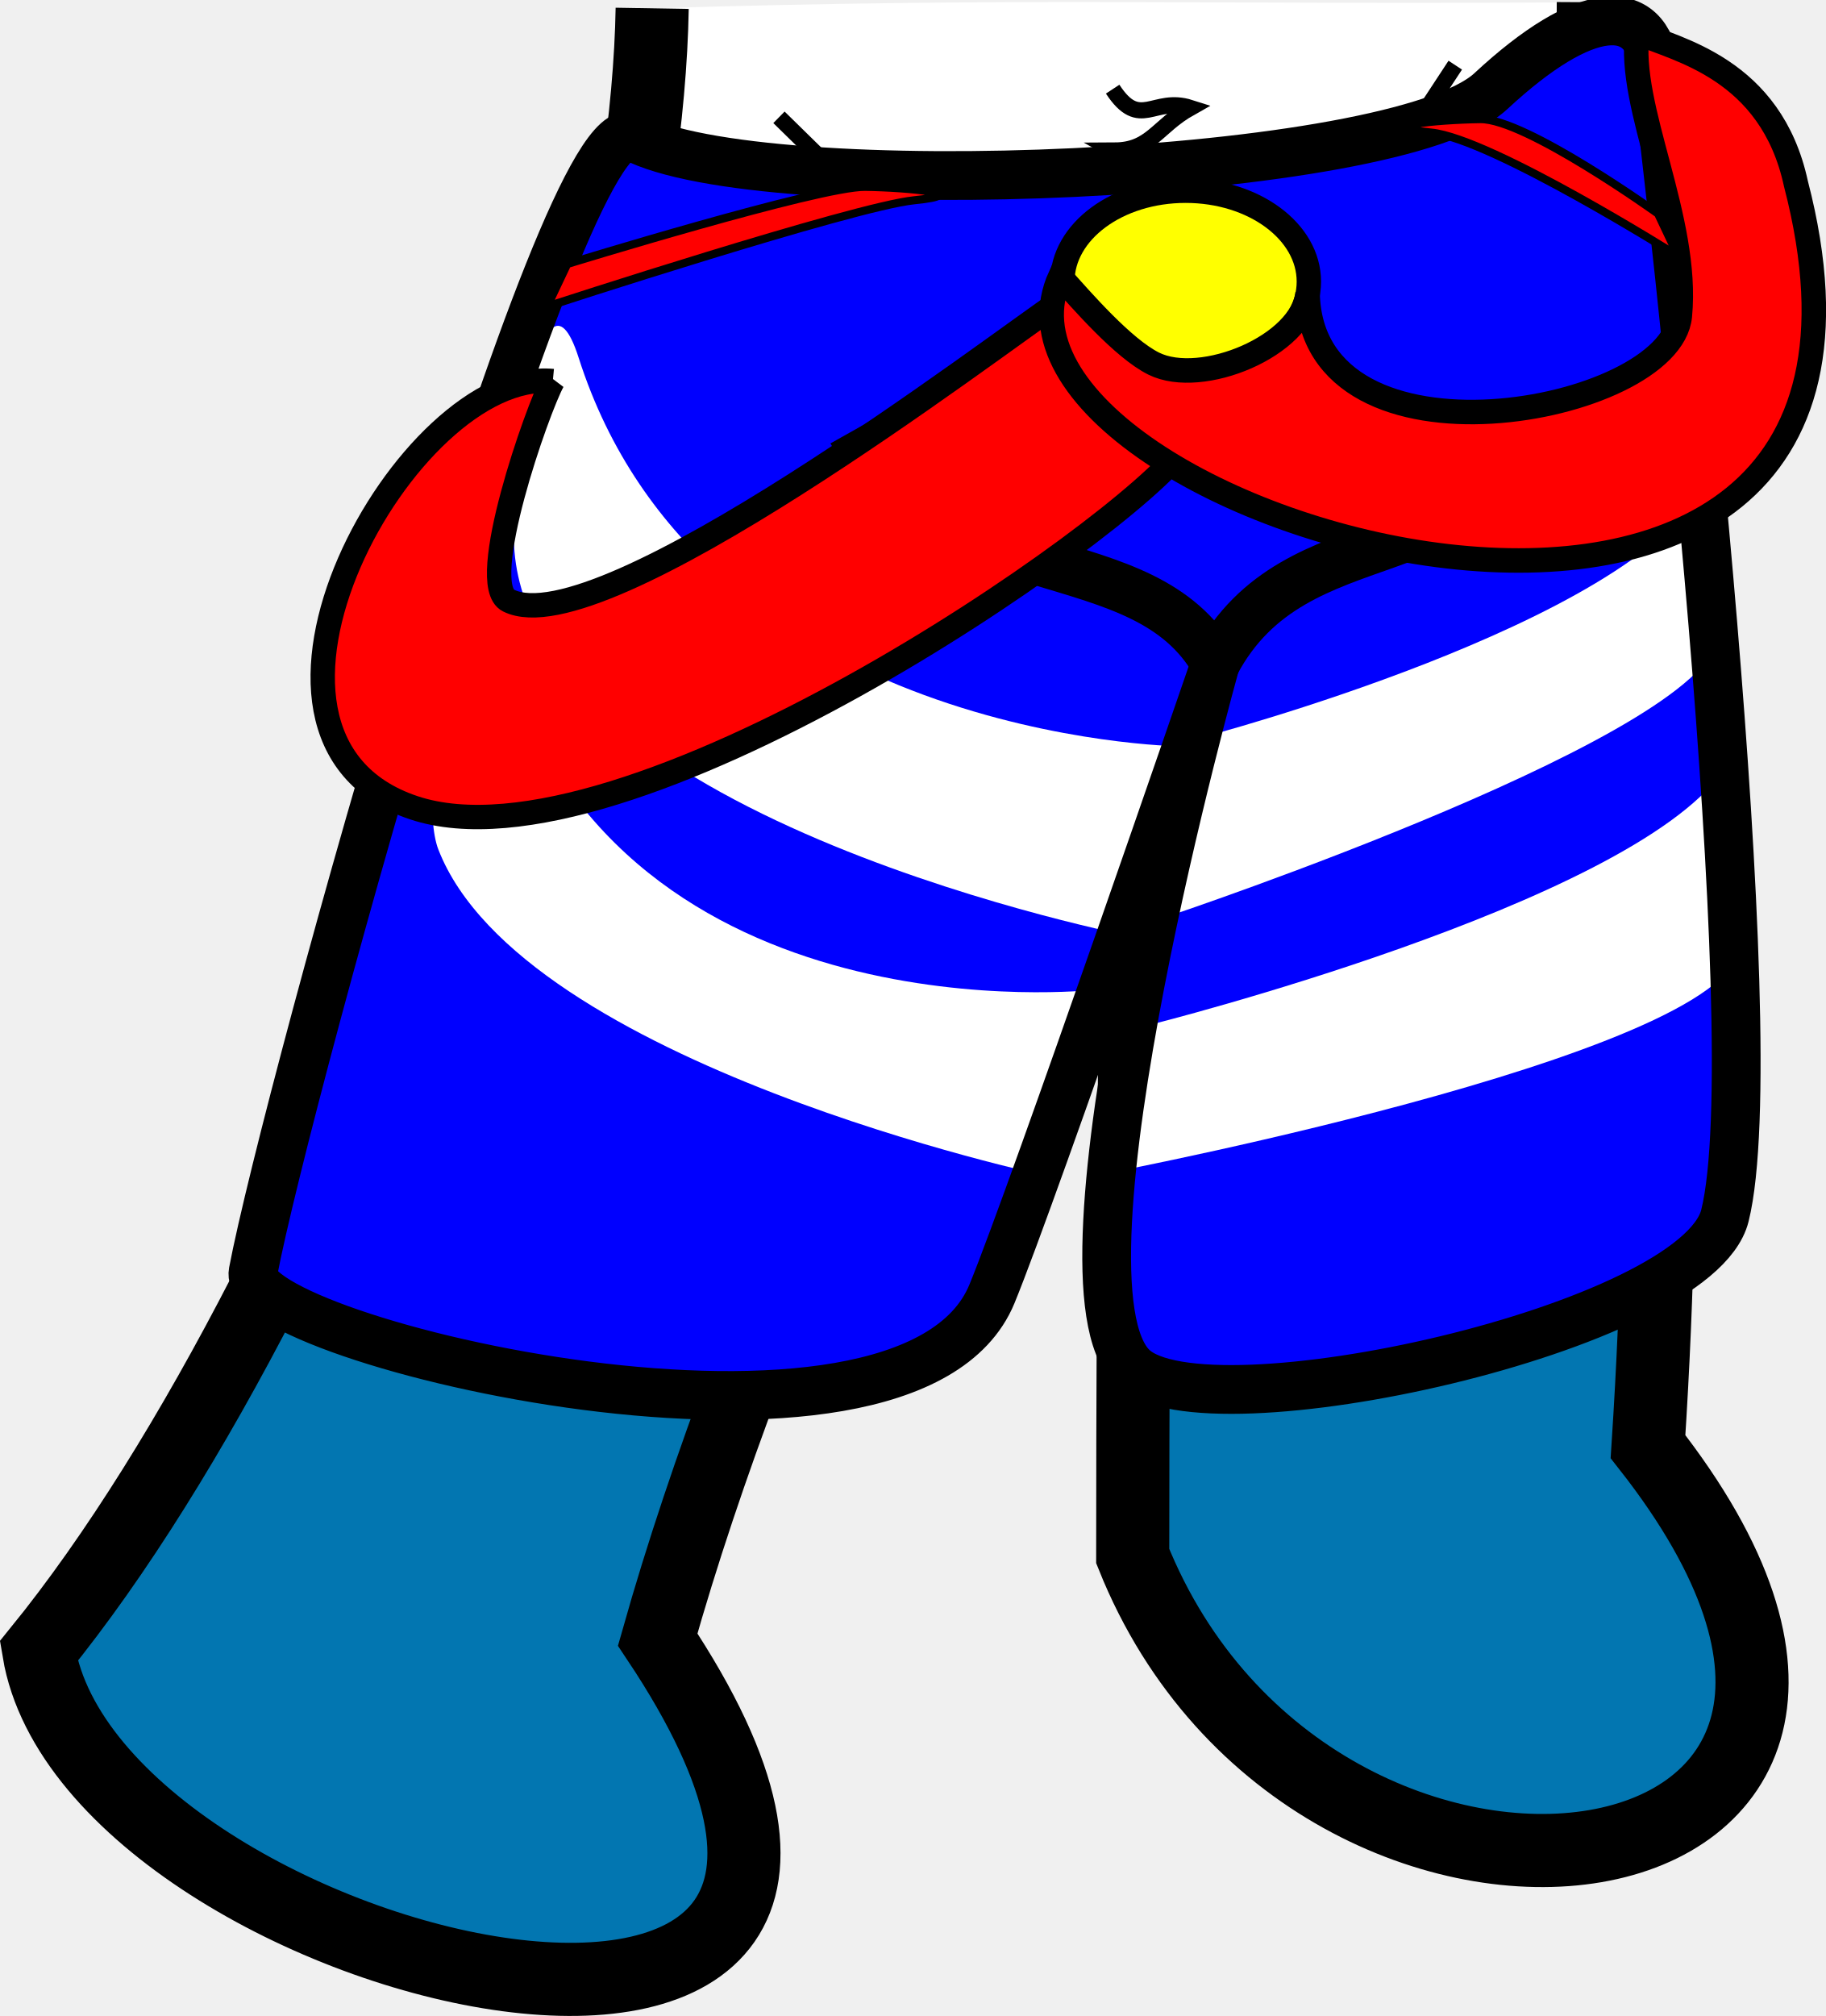
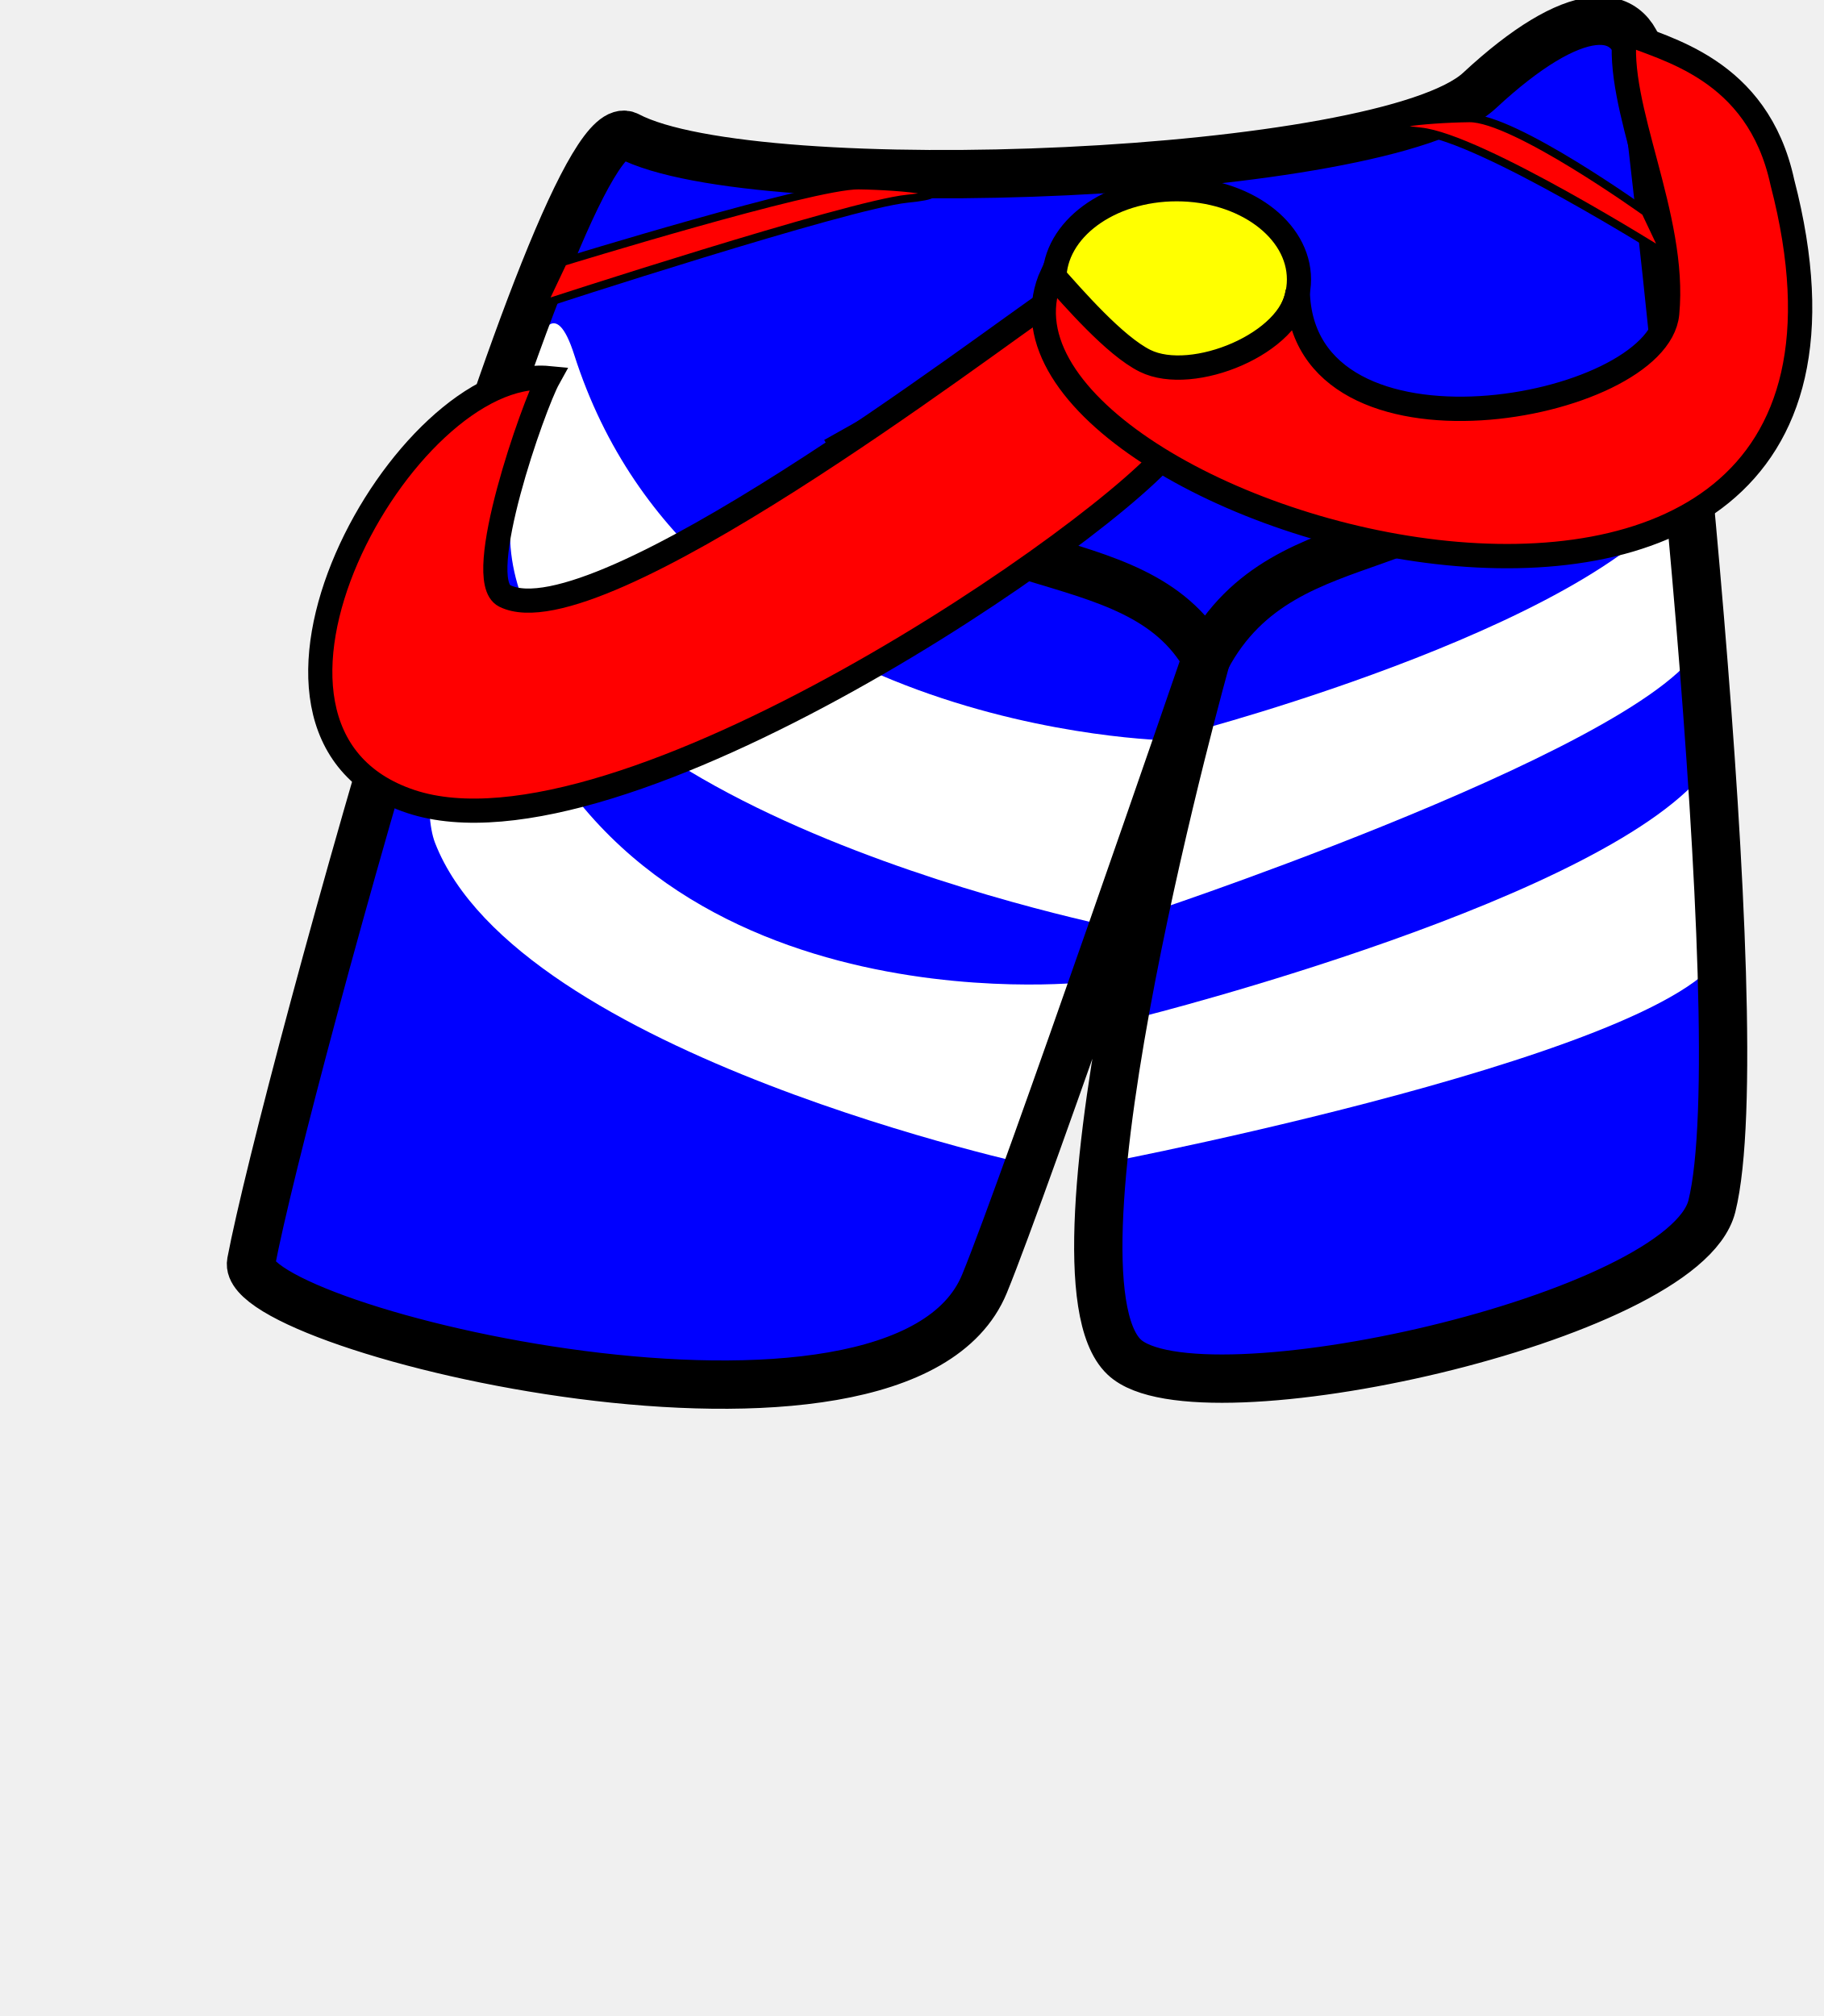
- <svg xmlns="http://www.w3.org/2000/svg" version="1.1" id="svg815" width="113.258" height="125.019" viewBox="0 0 113.258 125.019">
-   <defs id="defs819" />
-   <g id="layer1" transform="translate(7.65905,-5.423345)" style="display:inline">
-     <path id="path831-5" d="m 91.174,5.563 c 0.468,35.944 6.031,49.145 3.393,89.571 22.636,28.809 -20.659,34.988 -31.964,6.786 0,-18.696 0.232,-40.852 0.179,-59.464 C 51.247,59.757 39.077,86.078 33.138,107.098 56.068,141.493 -1.915,127.925 -5.255,107.813 13.981,84.138 30.489,35.573 32.796,5.939 56.133,5.243 65.84,5.729 91.174,5.563 Z" style="opacity:1;fill:#ffffff;fill-opacity:1;stroke:none;stroke-width:4.535;stroke-linecap:butt;stroke-linejoin:miter;stroke-miterlimit:4;stroke-dasharray:none;stroke-opacity:1" />
-     <path id="path857" d="m 30.674,8.17 c -1.994,9.575 24.365,24.614 33.714,30.179 17.921,-5.864 26.669,-15.93 28.75,-28.929 2.081,-12.998 1.429,85.714 1.429,85.714 0,0 10.125,16 2.143,21.786 -7.982,5.786 -28.869,-0.796 -34.107,-15 -5.239,-14.204 1.786,-63.571 1.786,-63.571 l -31.25,68.75 c 0,0 10.613,15.787 1.25,21.786 -9.363,5.998 -44.611,-14.148 -39.643,-21.071 12.329,-17.181 31.25,-69.375 31.25,-69.375 0,0 6.673,-39.842 4.679,-30.268 z" style="fill:#0276b1;fill-opacity:1;stroke:none;stroke-width:1px;stroke-linecap:butt;stroke-linejoin:miter;stroke-opacity:1" />
-     <path id="path831" d="m 91.174,5.563 c -0.193,34.605 6.031,49.145 3.393,89.571 22.636,28.809 -20.659,34.988 -31.964,6.786 0,-18.696 0.232,-40.852 0.179,-59.464 C 51.247,59.757 39.077,86.078 33.138,107.098 56.068,141.493 -1.915,127.925 -5.255,107.813 13.981,84.138 32.364,32.091 32.796,5.939" style="display:inline;opacity:1;fill:none;fill-opacity:1;stroke:#000000;stroke-width:4.535;stroke-linecap:butt;stroke-linejoin:miter;stroke-miterlimit:4;stroke-dasharray:none;stroke-opacity:1" />
-     <path style="fill:none;stroke:#000000;stroke-width:1px;stroke-linecap:butt;stroke-linejoin:miter;stroke-opacity:1" d="m 40.66,12.698 10.096,9.899" id="path3894" />
-     <path style="fill:none;stroke:#000000;stroke-width:1px;stroke-linecap:butt;stroke-linejoin:miter;stroke-opacity:1" d="M 82.611,9.464 76.24,19.167" id="path3896" />
-     <path style="fill:none;stroke:#000000;stroke-width:1px;stroke-linecap:butt;stroke-linejoin:miter;stroke-opacity:1" d="m 61.359,10.952 c 1.695,2.584 2.534,0.428 4.816,1.158 -2.056,1.155 -2.442,2.637 -4.705,2.647 1.779,0.993 0.358,3.842 1.957,4.771 -2.474,1.155 -1.926,-1.412 -4.432,-1.654" id="path3900" />
+ <svg xmlns="http://www.w3.org/2000/svg" width="100%" height="100%" viewBox="0 0 114 126" version="1.1" xml:space="preserve" style="fill-rule:evenodd;clip-rule:evenodd;">
+   <g id="Color" transform="matrix(1,0,0,1,7.05509,-3.89859)">
+     <path id="path842-9" d="M32.974,11.893C27.892,8.865 10.439,71.859 8.349,82.883C7.552,87.083 49.214,96.918 54.475,84.139C57.047,77.891 68.337,45.05 68.337,45.05C68.337,45.05 57.612,83.404 63.208,88.713C67.736,93.009 98.191,86.297 99.941,79.287C102.661,68.387 96.654,16.078 95.644,8.178C95.385,6.157 92.506,3.776 91.201,5.342C81.346,17.164 40.067,16.118 32.974,11.893Z" style="fill:rgb(0,0,255);fill-rule:nonzero;" />
+     <path id="path854" d="M28.836,26.075C36.396,49.741 66.038,50.177 66.038,50.177L63.334,62.007C63.334,62.007 26.277,54.854 24.858,38.101C24.501,33.894 26.495,18.748 28.836,26.075Z" style="fill:white;fill-rule:nonzero;" />
+     <path id="path854-2" d="M24.254,44.834C31.814,68.5 60.77,65.285 60.77,65.285L57.928,76.838C57.928,76.838 25.318,69.903 20.138,56.583C18.634,52.715 21.914,37.507 24.254,44.834Z" style="fill:white;fill-rule:nonzero;" />
+     <path id="path938" d="M67.505,49.624C67.505,49.624 94.186,42.626 98.693,33.96C100.643,30.212 99.28,38.435 99.525,43.109C99.843,49.198 65.426,60.713 65.426,60.713L67.505,49.624Z" style="fill:white;fill-rule:nonzero;" />
+     <path id="path938-9" d="M64.332,67.436C64.332,67.436 93.844,60.031 99.777,51.772C102.246,48.336 99.578,57.87 100.779,62.03C102.725,68.77 61.97,76.584 61.97,76.584L64.332,67.436Z" style="fill:white;fill-rule:nonzero;" />
  </g>
-   <g id="layer3" transform="translate(7.055088,-3.898593)">
-     <path style="opacity:1;fill:#0000ff;fill-opacity:1;stroke:none;stroke-width:2.646;stroke-linecap:butt;stroke-linejoin:miter;stroke-miterlimit:4;stroke-dasharray:none;stroke-opacity:1" d="M 32.974,11.893 C 27.892,8.865 10.439,71.859 8.349,82.883 c -0.797,4.2 40.865,14.035 46.126,1.256 2.572,-6.247 13.861,-39.089 13.861,-39.089 0,0 -10.724,38.354 -5.129,43.663 4.528,4.296 34.983,-2.416 36.733,-9.426 C 102.661,68.387 96.654,16.078 95.644,8.178 95.385,6.157 92.506,3.776 91.201,5.342 81.346,17.164 40.067,16.118 32.974,11.893 Z" id="path842-9" />
-     <path style="fill:#ffffff;stroke:none;stroke-width:1px;stroke-linecap:butt;stroke-linejoin:miter;stroke-opacity:1" d="m 28.836,26.075 c 7.56,23.666 37.202,24.102 37.202,24.102 l -2.704,11.83 c 0,0 -37.056,-7.153 -38.476,-23.906 -0.357,-4.207 1.638,-19.353 3.978,-12.026 z" id="path854" />
-     <path style="fill:#ffffff;stroke:none;stroke-width:1px;stroke-linecap:butt;stroke-linejoin:miter;stroke-opacity:1" d="m 24.254,44.834 c 7.56,23.666 36.516,20.451 36.516,20.451 l -2.842,11.553 c 0,0 -32.61,-6.935 -37.79,-20.255 -1.504,-3.868 1.776,-19.076 4.117,-11.749 z" id="path854-2" />
-     <path style="fill:#ffffff;fill-opacity:1;stroke:none;stroke-width:1px;stroke-linecap:butt;stroke-linejoin:miter;stroke-opacity:1" d="m 67.505,49.624 c 0,0 26.681,-6.998 31.188,-15.663 1.95,-3.748 0.587,4.475 0.832,9.149 0.318,6.089 -34.099,17.604 -34.099,17.604 z" id="path938" />
-     <path style="fill:#ffffff;fill-opacity:1;stroke:none;stroke-width:1.066px;stroke-linecap:butt;stroke-linejoin:miter;stroke-opacity:1" d="m 64.332,67.436 c 0,0 29.511,-7.404 35.445,-15.663 2.469,-3.436 -0.199,6.098 1.002,10.257 1.946,6.741 -38.81,14.554 -38.81,14.554 z" id="path938-9" />
-   </g>
-   <g id="layer2" style="display:inline" transform="translate(7.055088,-3.898593)">
-     <path style="fill:none;stroke:#000000;stroke-width:3.024;stroke-linecap:butt;stroke-linejoin:miter;stroke-miterlimit:4;stroke-dasharray:none;stroke-opacity:1" d="M 32.19,12.383 C 27.815,10.066 10.733,71.761 8.643,82.785 7.846,86.985 49.214,96.918 54.475,84.139 57.047,77.891 68.337,45.05 68.337,45.05 c 0,0 -10.724,38.354 -5.129,43.663 4.528,4.296 34.983,-2.416 36.733,-9.426 C 102.661,68.387 96.664,16.077 95.644,8.178 95.091,3.903 91.286,4.104 85.418,9.556 79.55,15.008 40.166,16.606 32.19,12.383 Z" id="path842" />
-     <ellipse style="opacity:1;fill:#ffff00;fill-opacity:1;stroke:#000000;stroke-width:1.512;stroke-miterlimit:4;stroke-dasharray:none;stroke-opacity:1" id="path852" cx="66.489" cy="21.362" rx="7.645" ry="5.636" />
-     <path id="path1467" d="m 45.775,30.657 c 5.766,10.262 18.111,6.487 22.562,14.393 5.019,-9.487 16.747,-5.016 19.389,-15.569" style="fill:none;stroke:#000000;stroke-width:3.024;stroke-linecap:butt;stroke-linejoin:miter;stroke-miterlimit:4;stroke-dasharray:none;stroke-opacity:1" />
-     <path style="fill:#ff0000;fill-opacity:1;stroke:#000000;stroke-width:1.512;stroke-linecap:butt;stroke-linejoin:miter;stroke-miterlimit:4;stroke-dasharray:none;stroke-opacity:1" d="M 27.235,27.528 C 18.253,26.666 5.432,49.597 18.615,53.991 c 12.992,4.331 43.946,-17.068 47.741,-22.316 -1.836,-2.596 -5.694,-6.647 -7.762,-9.01 -3.876,2.6 -28.366,21.345 -34.105,18.475 -2.028,-1.014 1.807,-11.921 2.747,-13.613 z" id="path844" />
-     <path style="fill:#ff0000;fill-opacity:1;stroke:#000000;stroke-width:1.519;stroke-linecap:butt;stroke-linejoin:miter;stroke-miterlimit:4;stroke-dasharray:none;stroke-opacity:1" d="m 58.708,21.043 c -6.864,14.983 55.766,33.209 45.639,-5.75 -1.548,-7.174 -7.431,-8.314 -9.837,-9.374 -0.638,4.645 3.217,11.504 2.635,17.576 -0.582,6.072 -22.848,10.179 -23.09,-1.412 -0.331,3.253 -6.57,5.839 -9.542,4.366 -1.904,-0.944 -4.488,-3.938 -5.804,-5.406 z" id="path850" />
-     <path style="fill:#ff0000;fill-opacity:1;stroke:#000000;stroke-width:0.5;stroke-linecap:butt;stroke-linejoin:miter;stroke-miterlimit:4;stroke-dasharray:none;stroke-opacity:1" d="m 46.604,15.486 c -2.807,-0.036 -18.471,4.785 -18.471,4.785 l -1.248,2.634 c 0,0 19.02,-6.208 22.768,-6.587 3.748,-0.379 -0.242,-0.795 -3.05,-0.832 z" id="path959" />
-     <path style="fill:#ff0000;fill-opacity:1;stroke:#000000;stroke-width:0.5;stroke-linecap:butt;stroke-linejoin:miter;stroke-miterlimit:4;stroke-dasharray:none;stroke-opacity:1" d="m 84.772,11.287 c 2.807,-0.036 11.022,5.864 11.022,5.864 l 1.248,2.634 c 0,0 -11.571,-7.287 -15.319,-7.666 -3.748,-0.379 0.242,-0.795 3.05,-0.832 z" id="path959-8" />
+   <g id="Re-ink" transform="matrix(1,0,0,1,7.05509,-3.89859)">
+     <path id="path842" d="M32.19,12.383C27.815,10.066 10.733,71.761 8.643,82.785C7.846,86.985 49.214,96.918 54.475,84.139C57.047,77.891 68.337,45.05 68.337,45.05C68.337,45.05 57.612,83.404 63.208,88.713C67.736,93.009 98.191,86.297 99.941,79.287C102.661,68.387 96.664,16.077 95.644,8.178C95.091,3.903 91.286,4.104 85.418,9.556C79.55,15.008 40.166,16.606 32.19,12.383Z" style="fill:none;fill-rule:nonzero;stroke:black;stroke-width:3.02px;" />
+     <ellipse id="path852" cx="66.489" cy="21.362" rx="7.645" ry="5.636" style="fill:rgb(255,255,0);stroke:black;stroke-width:1.51px;" />
+     <path id="path1467" d="M45.775,30.657C51.541,40.918 63.886,37.144 68.337,45.05C73.355,35.563 85.084,40.034 87.725,29.48" style="fill:none;fill-rule:nonzero;stroke:black;stroke-width:3.02px;" />
+     <path id="path844" d="M27.235,27.528C18.253,26.666 5.432,49.597 18.615,53.991C31.607,58.322 62.561,36.923 66.355,31.676C64.52,29.08 60.661,25.029 58.593,22.666C54.717,25.266 30.227,44.01 24.488,41.141C22.46,40.127 26.295,29.22 27.235,27.528Z" style="fill:rgb(255,0,0);fill-rule:nonzero;stroke:black;stroke-width:1.51px;" />
+     <path id="path850" d="M58.708,21.043C51.844,36.026 114.473,54.252 104.347,15.293C102.799,8.119 96.916,6.979 94.51,5.919C93.872,10.564 97.727,17.423 97.145,23.495C96.563,29.567 74.297,33.674 74.055,22.083C73.723,25.336 67.485,27.922 64.512,26.449C62.608,25.506 60.025,22.511 58.708,21.043Z" style="fill:rgb(255,0,0);fill-rule:nonzero;stroke:black;stroke-width:1.52px;" />
+     <path id="path959" d="M46.604,15.486C43.797,15.449 28.133,20.271 28.133,20.271L26.885,22.905C26.885,22.905 45.905,16.696 49.653,16.318C53.401,15.939 49.411,15.522 46.604,15.486Z" style="fill:rgb(255,0,0);fill-rule:nonzero;stroke:black;stroke-width:0.5px;" />
+     <path id="path959-8" d="M84.772,11.287C87.579,11.251 95.794,17.151 95.794,17.151L97.042,19.784C97.042,19.784 85.471,12.498 81.723,12.119C77.975,11.74 81.965,11.324 84.772,11.287Z" style="fill:rgb(255,0,0);fill-rule:nonzero;stroke:black;stroke-width:0.5px;" />
  </g>
</svg>
